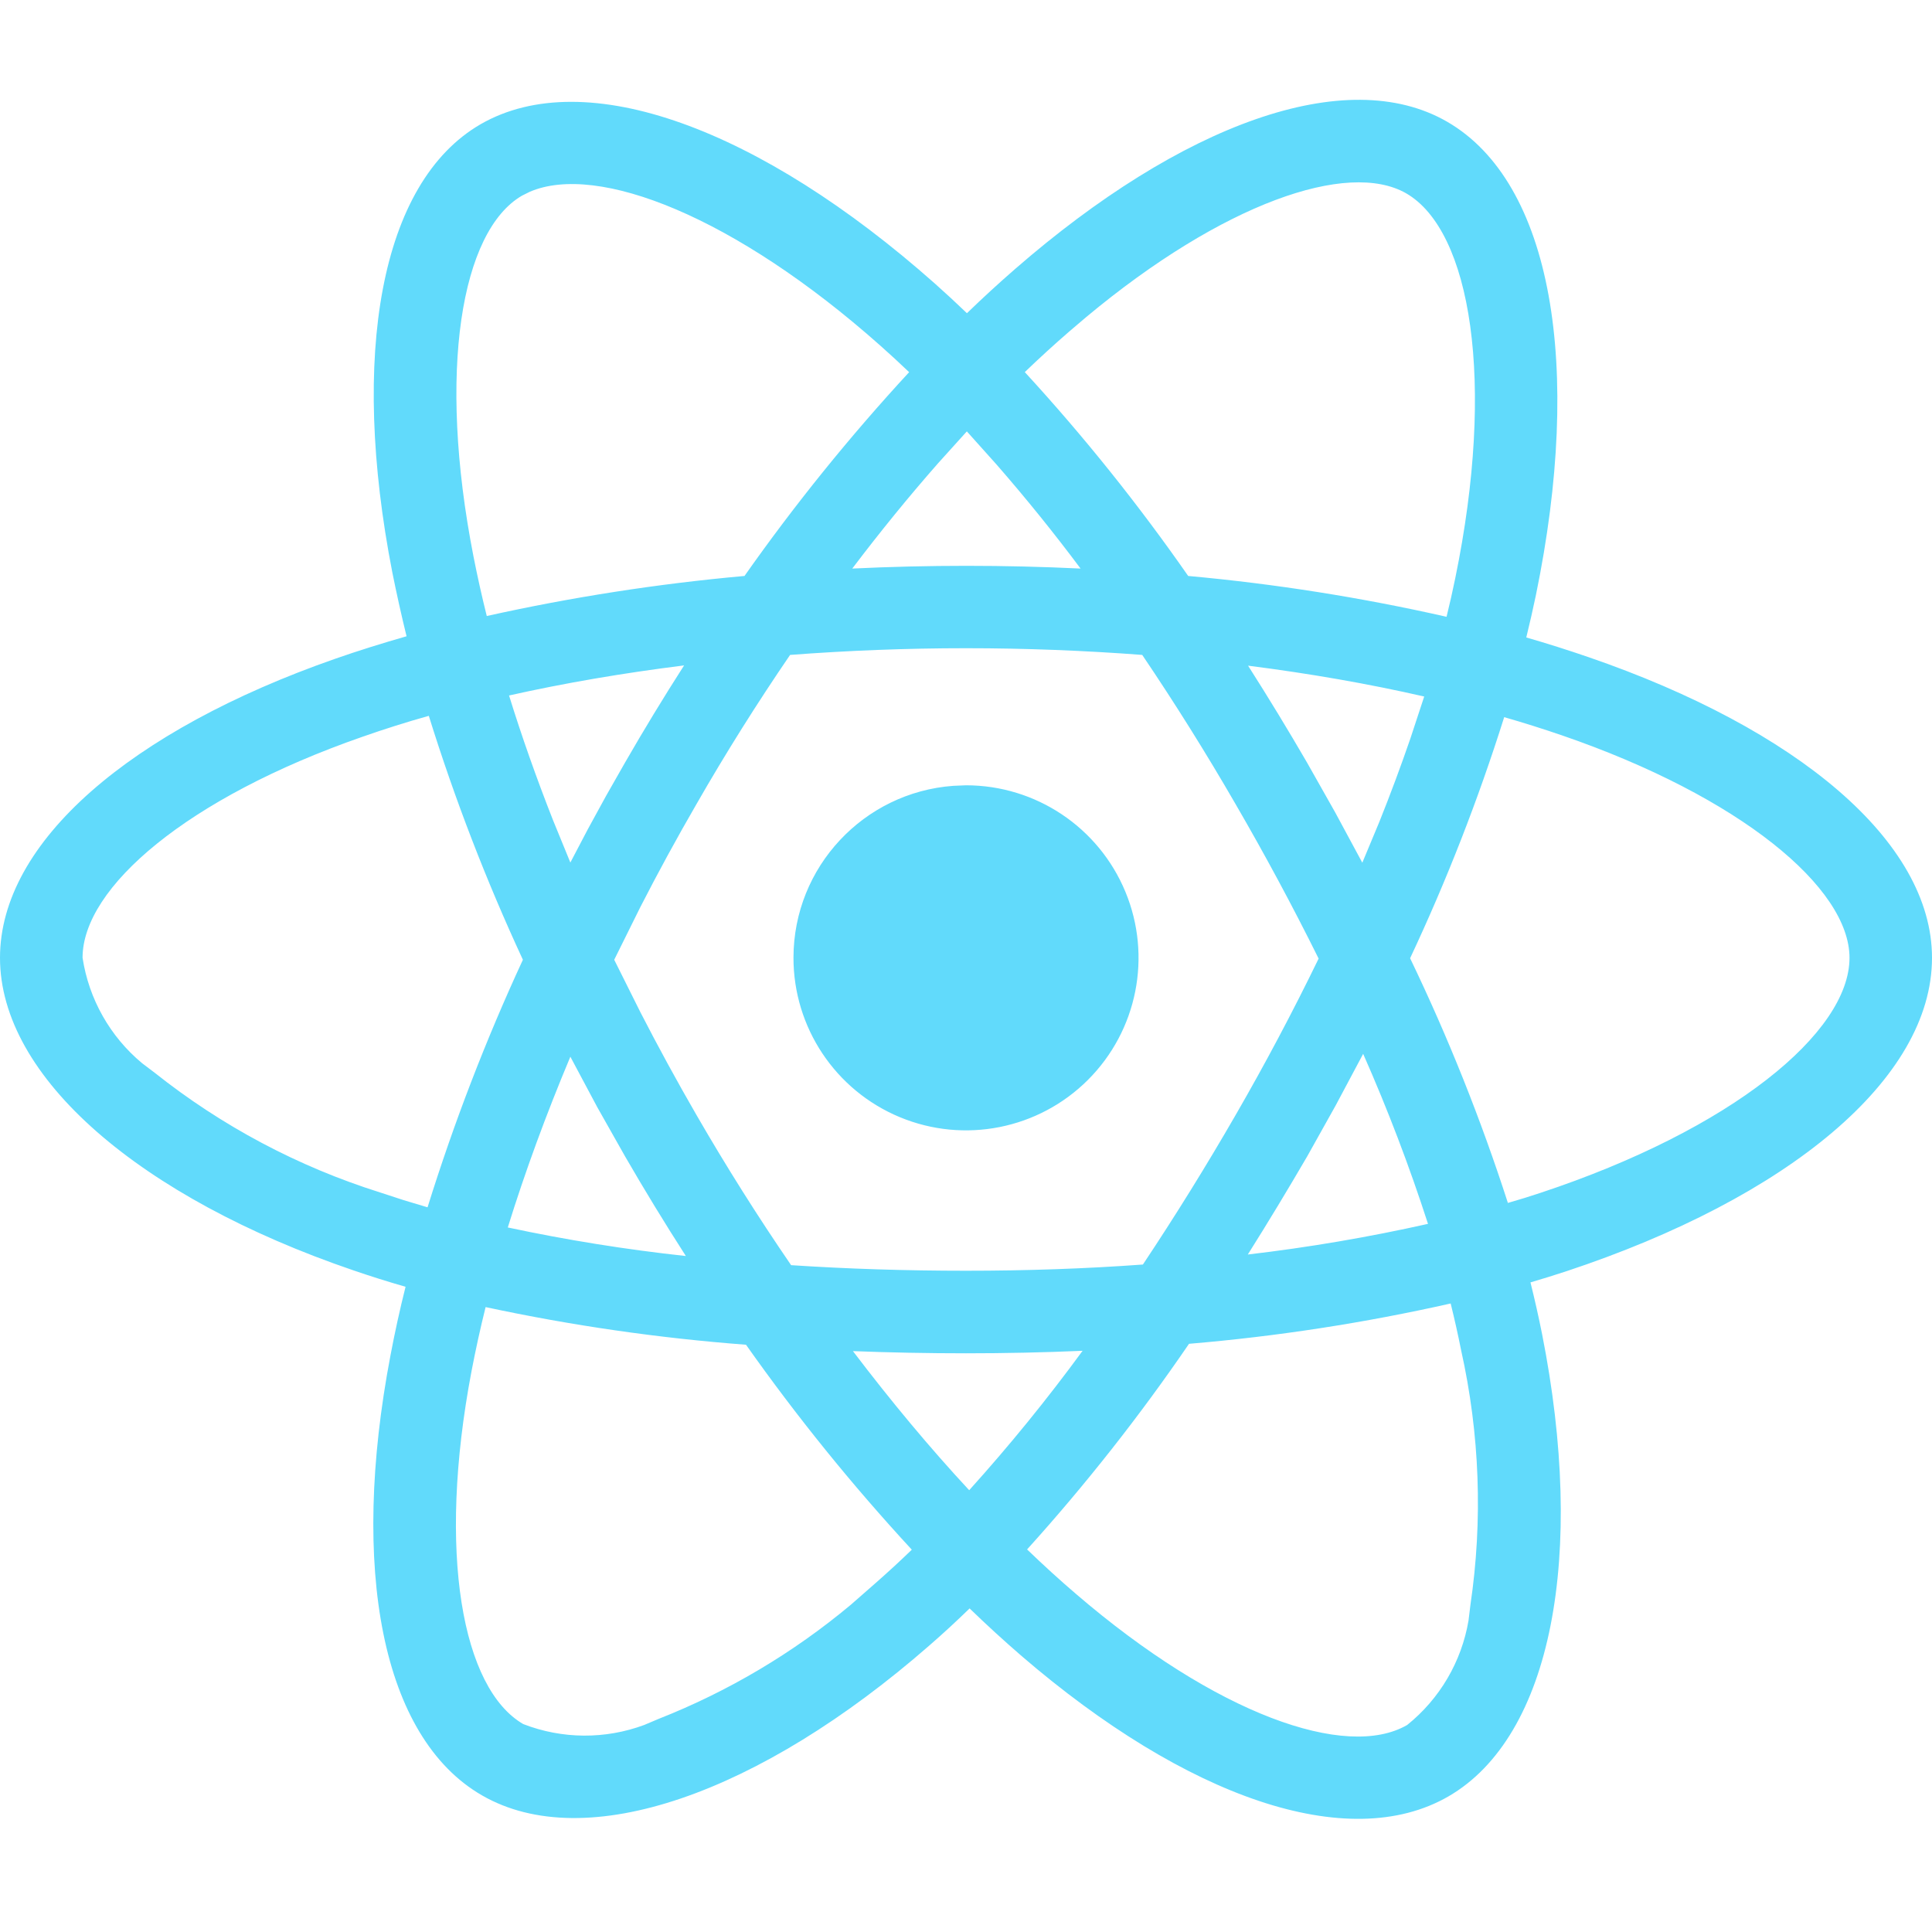
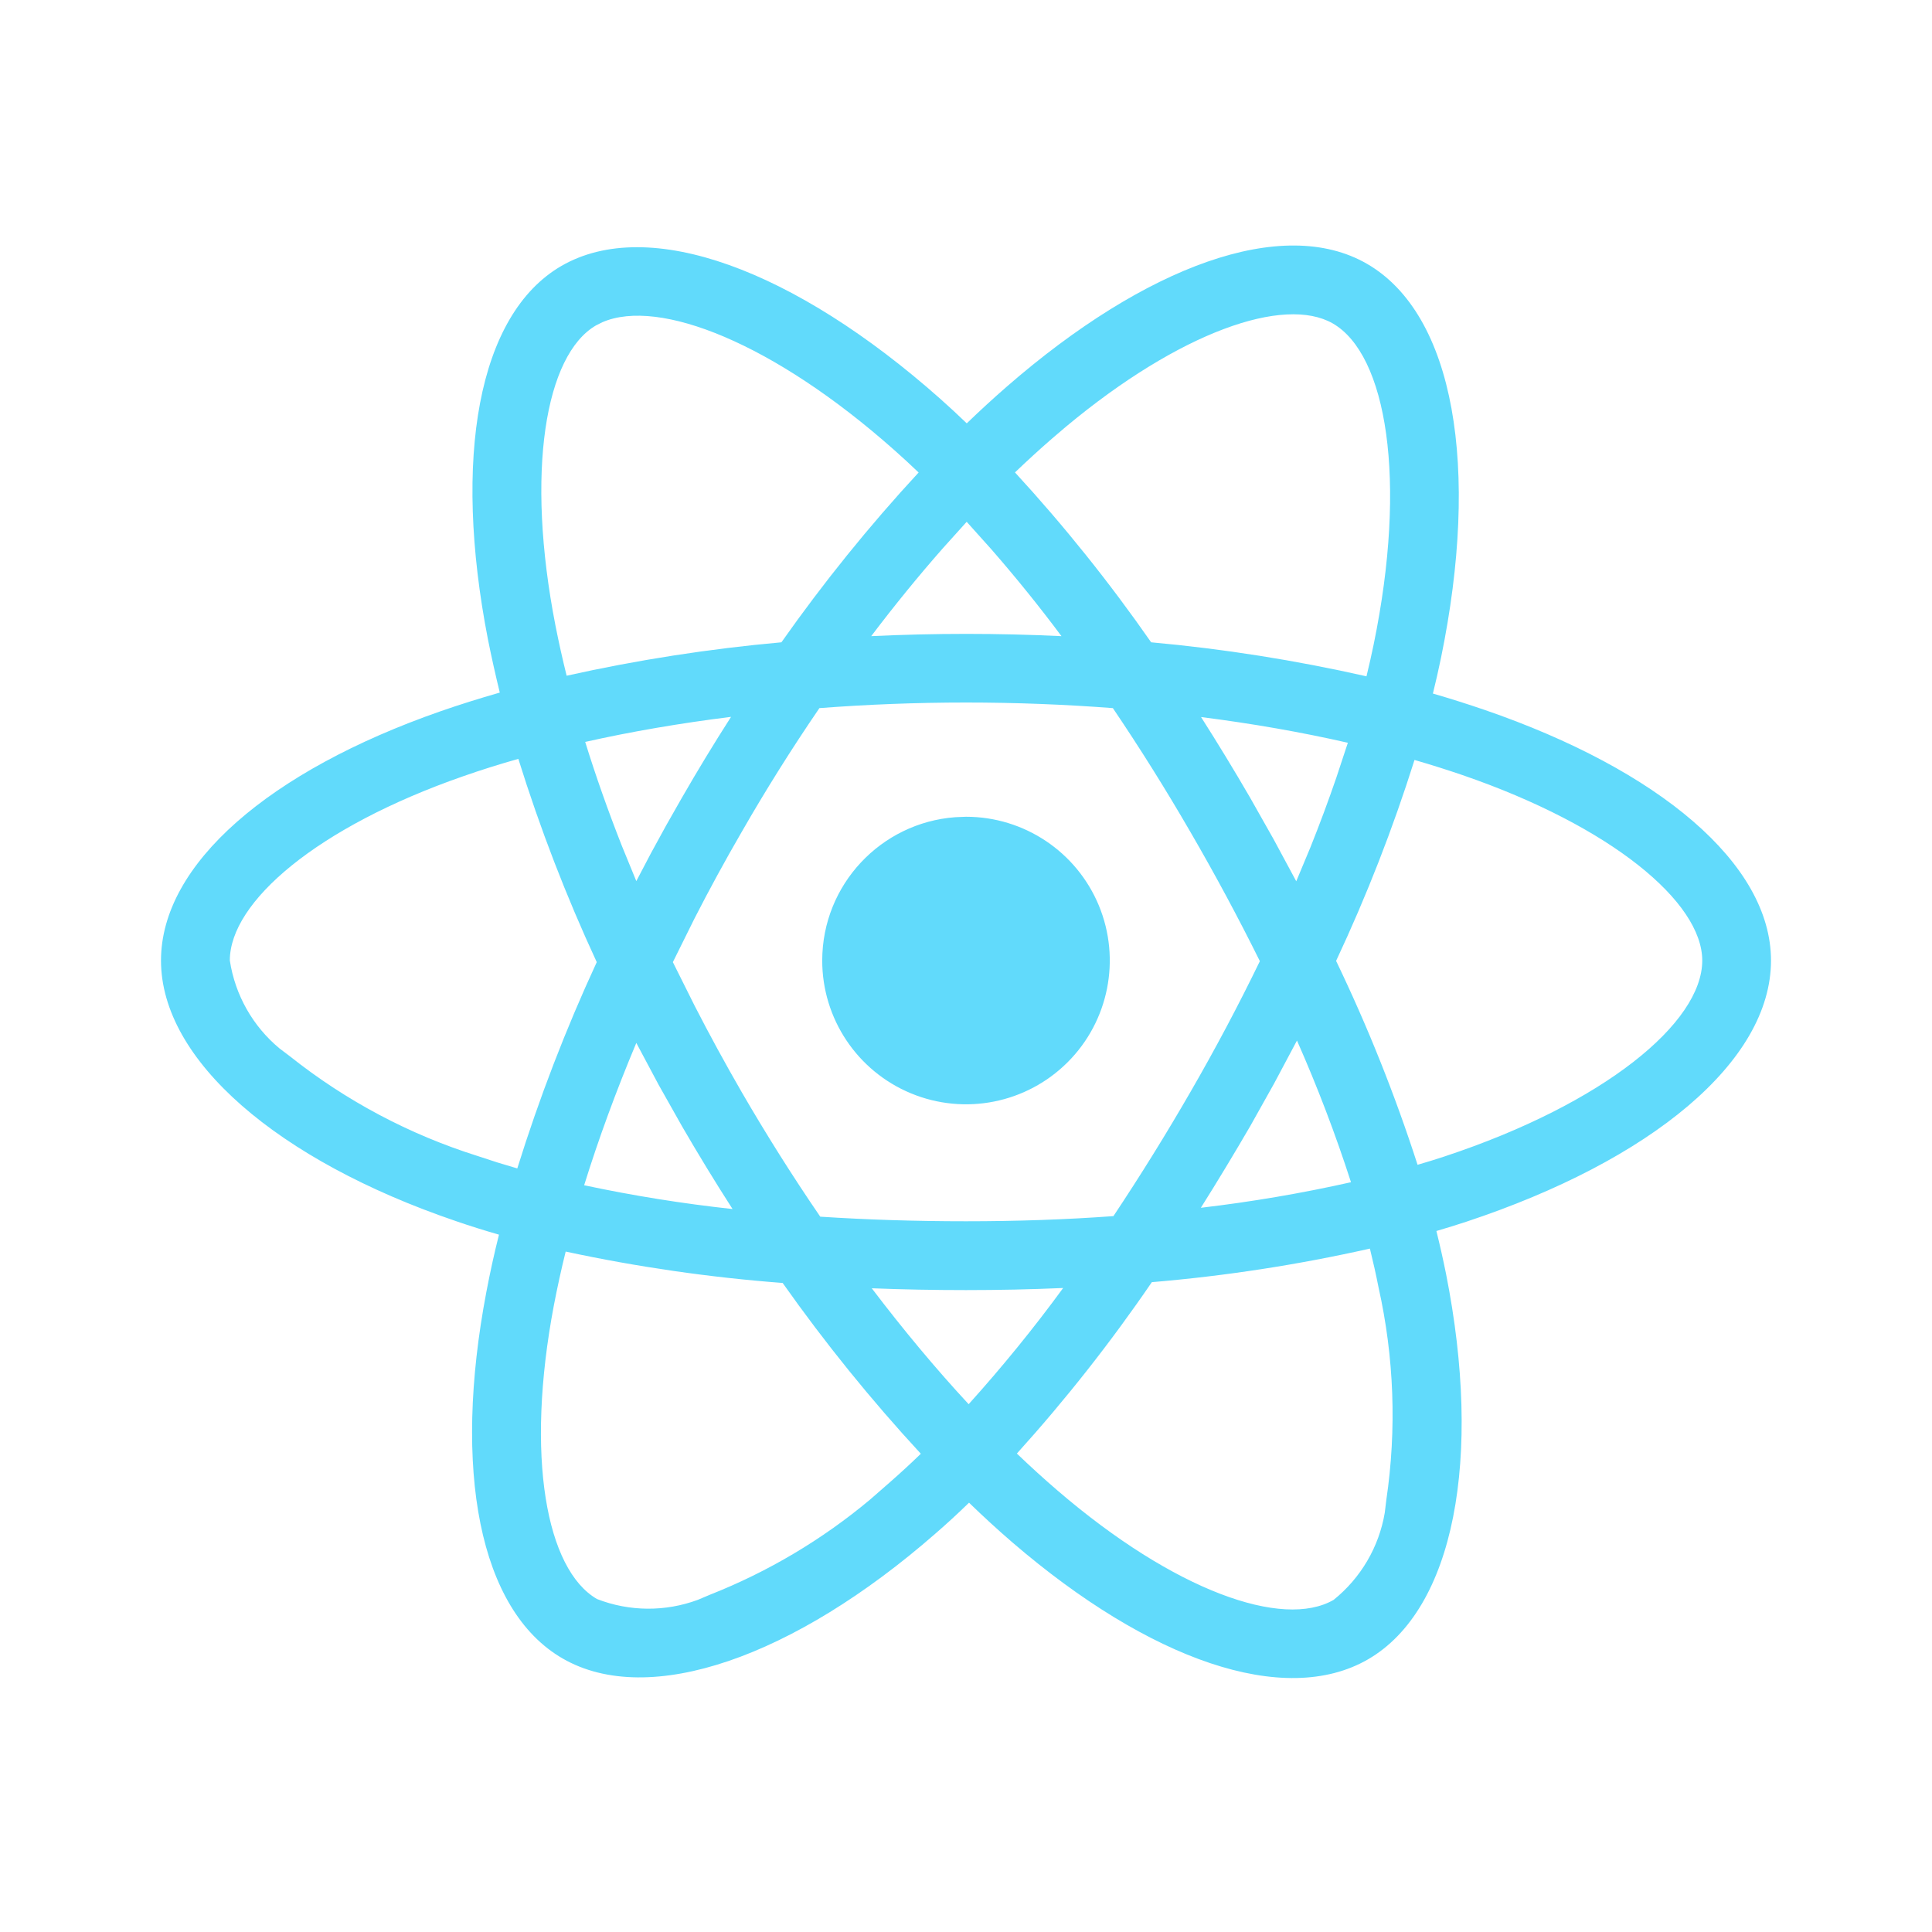
- <svg xmlns="http://www.w3.org/2000/svg" viewBox="0 0 60 60">
-   <path fill="#61DAFB" d="M31.521,8.357 C36.691,3.857 41.81,1.974 44.94,3.779 C48.206,5.663 49.161,11.381 47.7,18.477 C47.608,18.918 47.508,19.358 47.4,19.797 C48.049,19.984 48.692,20.188 49.33,20.407 C55.813,22.637 60,26.131 60,29.746 C60,33.513 55.526,37.199 48.647,39.479 C48.282,39.599 47.91,39.715 47.53,39.826 C47.666,40.372 47.786,40.906 47.89,41.428 C49.25,48.286 48.203,53.924 44.982,55.789 C41.867,57.589 36.832,55.82 31.73,51.432 C31.177,50.954 30.637,50.46 30.112,49.951 C29.695,50.357 29.277,50.742 28.86,51.104 C23.593,55.705 18.188,57.615 14.969,55.757 C11.849,53.957 10.868,48.709 12.125,42.101 C12.261,41.383 12.417,40.67 12.595,39.962 C12.049,39.805 11.508,39.635 10.972,39.451 C4.357,37.194 0,33.464 0,29.746 C0,26.146 4.057,22.677 10.409,20.459 C11.118,20.211 11.862,19.979 12.626,19.76 C12.464,19.101 12.317,18.438 12.183,17.772 C10.873,11.047 11.799,5.671 14.922,3.86 C18.183,1.977 23.617,4.001 29.037,8.809 C29.373,9.108 29.703,9.414 30.029,9.727 C30.514,9.257 31.011,8.801 31.521,8.357 Z M45.052,40.481 C42.375,41.084 39.66,41.503 36.926,41.733 C35.395,43.973 33.715,46.106 31.897,48.119 C32.403,48.606 32.905,49.064 33.404,49.491 C37.766,53.243 41.81,54.667 43.701,53.571 C44.716,52.756 45.39,51.6 45.606,50.328 L45.665,49.846 C46.054,47.214 45.956,44.531 45.376,41.931 C45.282,41.458 45.174,40.975 45.052,40.481 Z M15.081,40.593 C14.917,41.252 14.771,41.917 14.643,42.586 C13.57,48.237 14.358,52.447 16.25,53.543 C17.462,54.013 18.799,54.019 20.008,53.57 L20.455,53.381 C22.623,52.527 24.637,51.33 26.422,49.838 L27.172,49.181 C27.564,48.837 27.945,48.487 28.317,48.127 C26.463,46.12 24.743,43.994 23.168,41.762 C20.449,41.556 17.747,41.165 15.081,40.593 Z M33.621,41.95 C32.43,42.002 31.223,42.028 30,42.028 C28.807,42.028 27.637,42.005 26.489,41.96 C27.673,43.52 28.883,44.971 30.099,46.28 C31.346,44.898 32.522,43.452 33.621,41.95 Z M30,20.131 C28.15,20.131 26.322,20.204 24.537,20.339 C23.508,21.844 22.539,23.387 21.631,24.97 C21.021,26.024 20.439,27.091 19.885,28.173 L19.075,29.806 L19.888,31.435 C20.444,32.517 21.027,33.585 21.637,34.64 C22.555,36.228 23.532,37.778 24.569,39.291 C26.317,39.406 28.132,39.464 30,39.464 C31.876,39.464 33.715,39.401 35.494,39.271 C36.504,37.754 37.464,36.206 38.374,34.627 C39.292,33.037 40.151,31.418 40.951,29.77 C40.141,28.137 39.278,26.532 38.363,24.957 C37.454,23.383 36.49,21.844 35.473,20.339 C33.689,20.204 31.857,20.131 30,20.131 Z M17.713,32.817 C16.954,34.624 16.302,36.406 15.77,38.12 C17.597,38.51 19.443,38.806 21.3,39.007 C20.648,37.993 20.02,36.964 19.417,35.921 L18.547,34.381 L18.547,34.381 L17.713,32.817 Z M42.334,32.728 L41.482,34.328 L41.482,34.328 L40.597,35.911 C39.999,36.937 39.385,37.955 38.752,38.96 C40.633,38.74 42.5,38.422 44.348,38.008 C43.768,36.214 43.096,34.452 42.334,32.728 Z M13.317,22.231 C12.623,22.425 11.935,22.643 11.251,22.883 C5.82,24.774 2.564,27.56 2.564,29.744 C2.76,31.03 3.421,32.194 4.413,33.019 L4.8,33.312 C6.886,34.971 9.259,36.232 11.802,37.032 L12.537,37.272 L12.537,37.272 L13.278,37.494 C14.097,34.867 15.085,32.3 16.239,29.806 C15.099,27.348 14.123,24.817 13.317,22.231 Z M46.714,22.272 C45.908,24.83 44.932,27.332 43.792,29.759 C44.976,32.22 45.99,34.759 46.829,37.358 L47.34,37.206 L47.34,37.206 L47.841,37.045 C53.778,35.078 57.438,32.068 57.438,29.746 C57.438,27.571 54.052,24.743 48.496,22.833 C47.922,22.637 47.324,22.447 46.714,22.272 Z M30,24.388 C32.168,24.388 34.122,25.694 34.951,27.697 C35.78,29.7 35.321,32.005 33.787,33.537 C32.253,35.069 29.948,35.526 27.946,34.695 C25.944,33.864 24.64,31.909 24.642,29.741 C24.646,26.919 26.831,24.609 29.601,24.405 L30,24.388 Z M38.76,20.673 C39.39,21.661 39.998,22.661 40.586,23.673 L41.463,25.225 L41.463,25.225 L42.308,26.792 L42.837,25.523 C43.179,24.67 43.5,23.809 43.799,22.94 L44.23,21.631 C42.506,21.237 40.672,20.916 38.76,20.673 Z M21.245,20.665 C19.343,20.903 17.517,21.216 15.809,21.599 C16.2,22.861 16.656,24.155 17.174,25.47 L17.713,26.787 L18.258,25.748 L18.823,24.715 L18.823,24.715 L19.406,23.691 C19.996,22.665 20.609,21.657 21.245,20.665 Z M43.67,6.004 C41.854,4.963 37.966,6.32 33.739,9.842 L33.209,10.293 C32.734,10.704 32.275,11.124 31.826,11.556 C33.658,13.55 35.353,15.665 36.9,17.887 C39.6,18.132 42.28,18.556 44.924,19.155 C45.022,18.76 45.111,18.363 45.193,17.963 C46.456,11.835 45.678,7.163 43.67,6.004 Z M27.334,10.729 C22.834,6.733 18.561,5.048 16.453,5.956 L16.21,6.077 C14.324,7.173 13.576,11.519 14.705,17.284 C14.827,17.902 14.964,18.519 15.117,19.131 C17.756,18.544 20.429,18.129 23.121,17.887 C24.683,15.667 26.392,13.553 28.234,11.558 C27.934,11.271 27.634,10.995 27.334,10.729 Z M30.026,13.397 L29.13,14.39 C28.233,15.41 27.342,16.503 26.468,17.657 C28.833,17.544 31.197,17.544 33.558,17.657 C32.73,16.548 31.859,15.47 30.949,14.427 L30.026,13.397 Z" />
+ <svg xmlns="http://www.w3.org/2000/svg" viewBox="0 0 48 48">
+   <path fill="#61DAFB" d="M25.014,9.605 C28.461,6.605 31.873,5.349 33.96,6.553 C36.137,7.808 36.774,11.621 35.8,16.351 C35.739,16.646 35.672,16.939 35.6,17.231 C36.032,17.356 36.461,17.492 36.887,17.638 C41.209,19.125 44,21.454 44,23.864 C44,26.375 41.017,28.833 36.431,30.353 C36.188,30.433 35.94,30.51 35.687,30.584 C35.777,30.948 35.857,31.304 35.927,31.652 C36.833,36.224 36.136,39.982 33.988,41.226 C31.911,42.426 28.555,41.247 25.153,38.321 C24.784,38.003 24.425,37.673 24.075,37.334 C23.797,37.605 23.518,37.861 23.24,38.102 C19.729,41.17 16.125,42.443 13.979,41.205 C11.899,40.005 11.245,36.506 12.083,32.101 C12.174,31.622 12.278,31.146 12.397,30.675 C12.032,30.57 11.672,30.457 11.315,30.334 C6.904,28.829 4,26.342 4,23.864 C4,21.464 6.704,19.151 10.939,17.673 C11.412,17.508 11.908,17.353 12.417,17.207 C12.31,16.767 12.211,16.326 12.122,15.881 C11.249,11.398 11.866,7.814 13.948,6.607 C16.122,5.351 19.744,6.701 23.358,9.906 C23.582,10.105 23.802,10.309 24.019,10.518 C24.343,10.205 24.674,9.901 25.014,9.605 Z M34.035,31.021 C32.25,31.423 30.44,31.702 28.617,31.855 C27.597,33.348 26.477,34.771 25.264,36.113 C25.602,36.437 25.937,36.742 26.27,37.028 C29.177,39.528 31.873,40.478 33.134,39.748 C33.81,39.204 34.26,38.434 34.404,37.585 L34.443,37.264 C34.702,35.51 34.637,33.72 34.25,31.988 C34.188,31.672 34.116,31.35 34.035,31.021 Z M14.054,31.095 C13.945,31.535 13.848,31.978 13.762,32.424 C13.047,36.191 13.572,38.998 14.833,39.728 C15.641,40.042 16.533,40.046 17.339,39.747 L17.637,39.621 C19.082,39.051 20.425,38.253 21.614,37.259 L22.115,36.821 C22.376,36.592 22.63,36.358 22.878,36.118 C21.642,34.78 20.495,33.363 19.445,31.875 C17.633,31.737 15.831,31.477 14.054,31.095 Z M26.414,32 C25.62,32.035 24.815,32.052 24,32.052 C23.205,32.052 22.424,32.037 21.659,32.007 C22.449,33.047 23.256,34.014 24.066,34.887 C24.897,33.965 25.681,33.002 26.414,32 Z M24,17.454 C22.767,17.454 21.548,17.502 20.358,17.593 C19.672,18.596 19.026,19.625 18.421,20.68 C18.014,21.382 17.626,22.094 17.257,22.815 L16.717,23.904 L17.259,24.99 C17.629,25.711 18.018,26.423 18.424,27.127 C19.037,28.185 19.688,29.219 20.379,30.228 C21.544,30.304 22.755,30.342 24,30.342 C25.25,30.342 26.477,30.301 27.663,30.214 C28.336,29.203 28.976,28.171 29.583,27.118 C30.195,26.058 30.768,24.979 31.301,23.88 C30.761,22.791 30.186,21.721 29.576,20.671 C28.969,19.622 28.327,18.596 27.649,17.593 C26.459,17.502 25.238,17.454 24,17.454 Z M15.809,25.911 C15.303,27.116 14.868,28.304 14.513,29.447 C15.731,29.707 16.962,29.904 18.2,30.038 C17.765,29.362 17.347,28.676 16.944,27.981 L16.365,26.954 L16.365,26.954 L15.809,25.911 Z M32.223,25.852 L31.655,26.919 L31.655,26.919 L31.064,27.974 C30.666,28.658 30.257,29.337 29.835,30.007 C31.088,29.86 32.334,29.648 33.565,29.372 C33.179,28.176 32.731,27.001 32.223,25.852 Z M12.878,18.854 C12.416,18.984 11.957,19.128 11.501,19.288 C7.88,20.549 5.71,22.407 5.71,23.862 C5.84,24.72 6.281,25.496 6.942,26.046 L7.2,26.241 C8.591,27.348 10.173,28.188 11.868,28.721 L12.358,28.881 L12.358,28.881 L12.852,29.029 C13.398,27.278 14.057,25.567 14.826,23.904 C14.066,22.265 13.416,20.578 12.878,18.854 Z M35.143,18.881 C34.605,20.587 33.955,22.254 33.195,23.873 C33.984,25.514 34.66,27.206 35.219,28.939 L35.56,28.837 L35.56,28.837 L35.894,28.73 C39.852,27.419 42.292,25.412 42.292,23.864 C42.292,22.414 40.035,20.528 36.33,19.255 C35.948,19.125 35.55,18.998 35.143,18.881 Z M24,20.292 C25.445,20.292 26.748,21.163 27.301,22.498 C27.853,23.833 27.547,25.37 26.525,26.391 C25.502,27.413 23.965,27.717 22.631,27.163 C21.296,26.609 20.426,25.306 20.428,23.861 C20.431,21.979 21.887,20.44 23.734,20.303 L24,20.292 Z M29.84,17.815 C30.26,18.474 30.666,19.141 31.057,19.815 L31.642,20.85 L31.642,20.85 L32.205,21.895 L32.558,21.049 C32.786,20.48 33,19.906 33.199,19.326 L33.487,18.454 C32.337,18.191 31.115,17.977 29.84,17.815 Z M18.163,17.81 C16.896,17.968 15.678,18.177 14.539,18.433 C14.8,19.274 15.104,20.137 15.449,21.013 L15.809,21.891 L16.172,21.199 L16.549,20.51 L16.549,20.51 L16.937,19.828 C17.33,19.144 17.739,18.471 18.163,17.81 Z M33.113,8.036 C31.903,7.342 29.311,8.247 26.492,10.594 L26.139,10.895 C25.823,11.169 25.517,11.45 25.217,11.737 C26.439,13.066 27.569,14.477 28.6,15.958 C30.4,16.121 32.187,16.404 33.95,16.803 C34.014,16.54 34.074,16.275 34.129,16.008 C34.97,11.923 34.452,8.808 33.113,8.036 Z M22.223,11.186 C19.223,8.522 16.374,7.398 14.969,8.004 L14.807,8.085 C13.55,8.815 13.05,11.713 13.803,15.556 C13.885,15.968 13.976,16.379 14.078,16.788 C15.837,16.396 17.619,16.119 19.414,15.958 C20.456,14.478 21.594,13.068 22.823,11.739 C22.623,11.548 22.423,11.363 22.223,11.186 Z M24.017,12.964 L23.42,13.627 C22.822,14.307 22.228,15.035 21.645,15.805 C23.222,15.73 24.798,15.73 26.372,15.805 C25.82,15.065 25.24,14.347 24.633,13.651 L24.017,12.964 Z" />
</svg>
